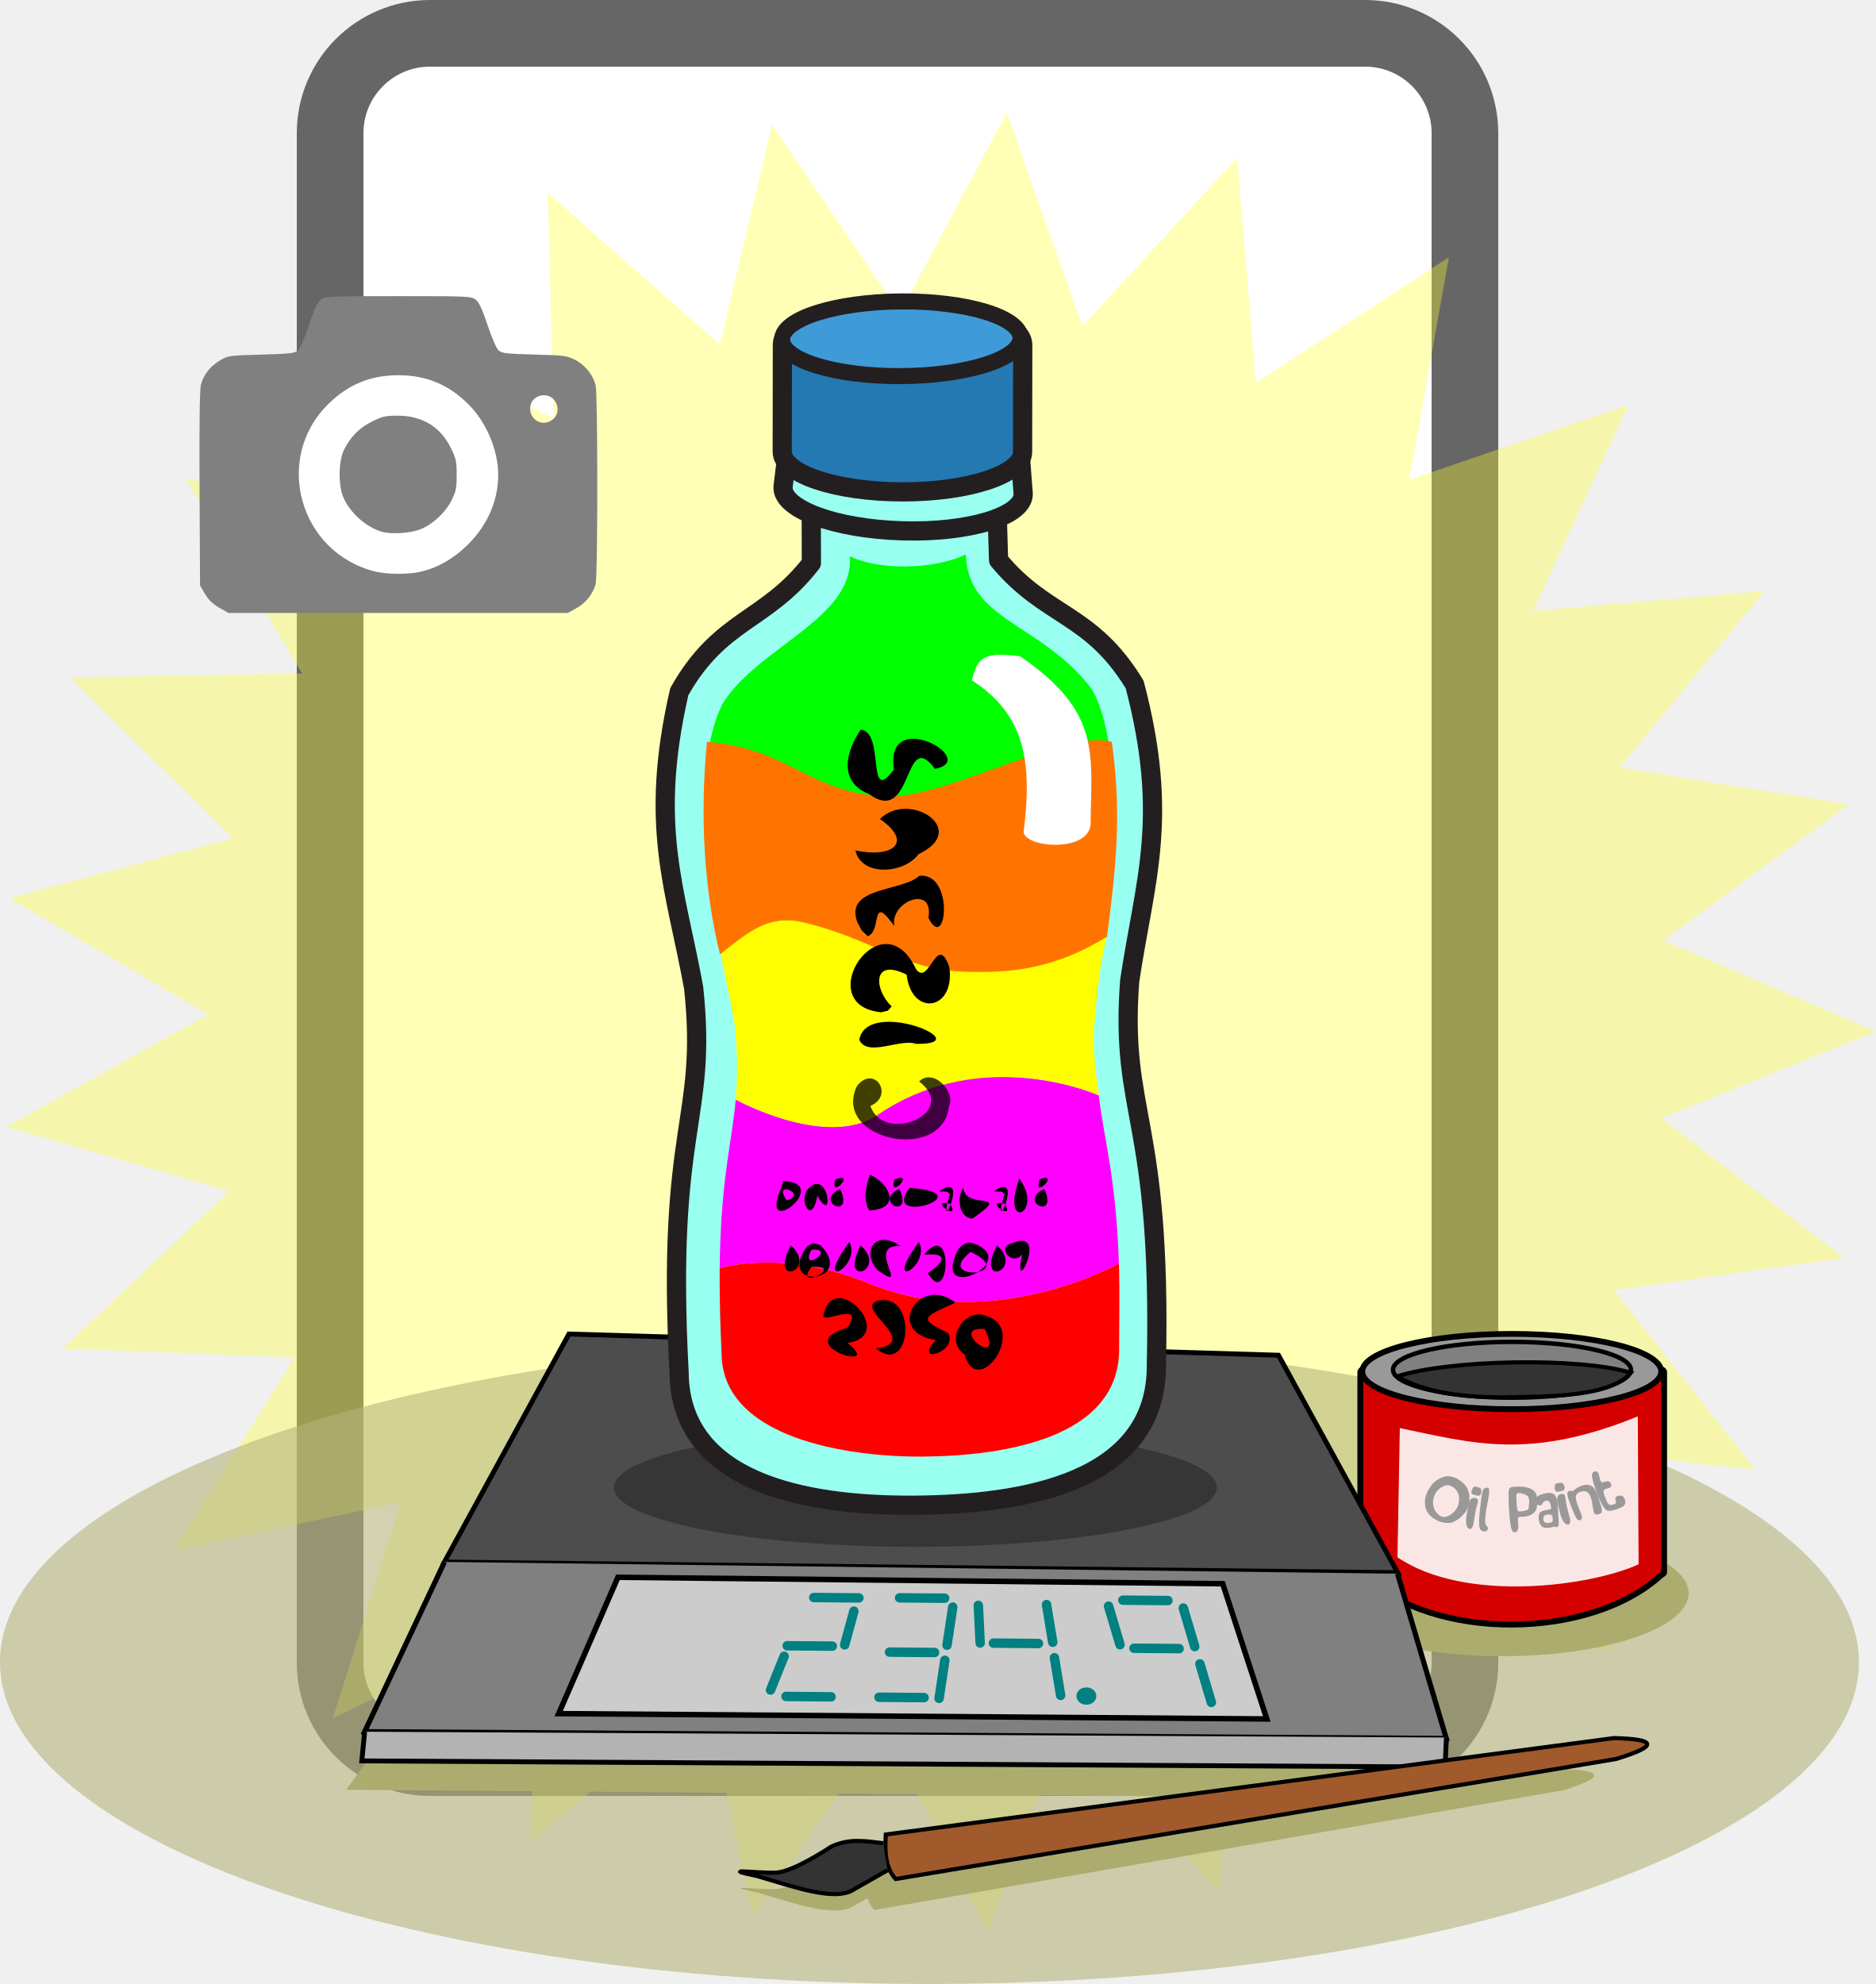
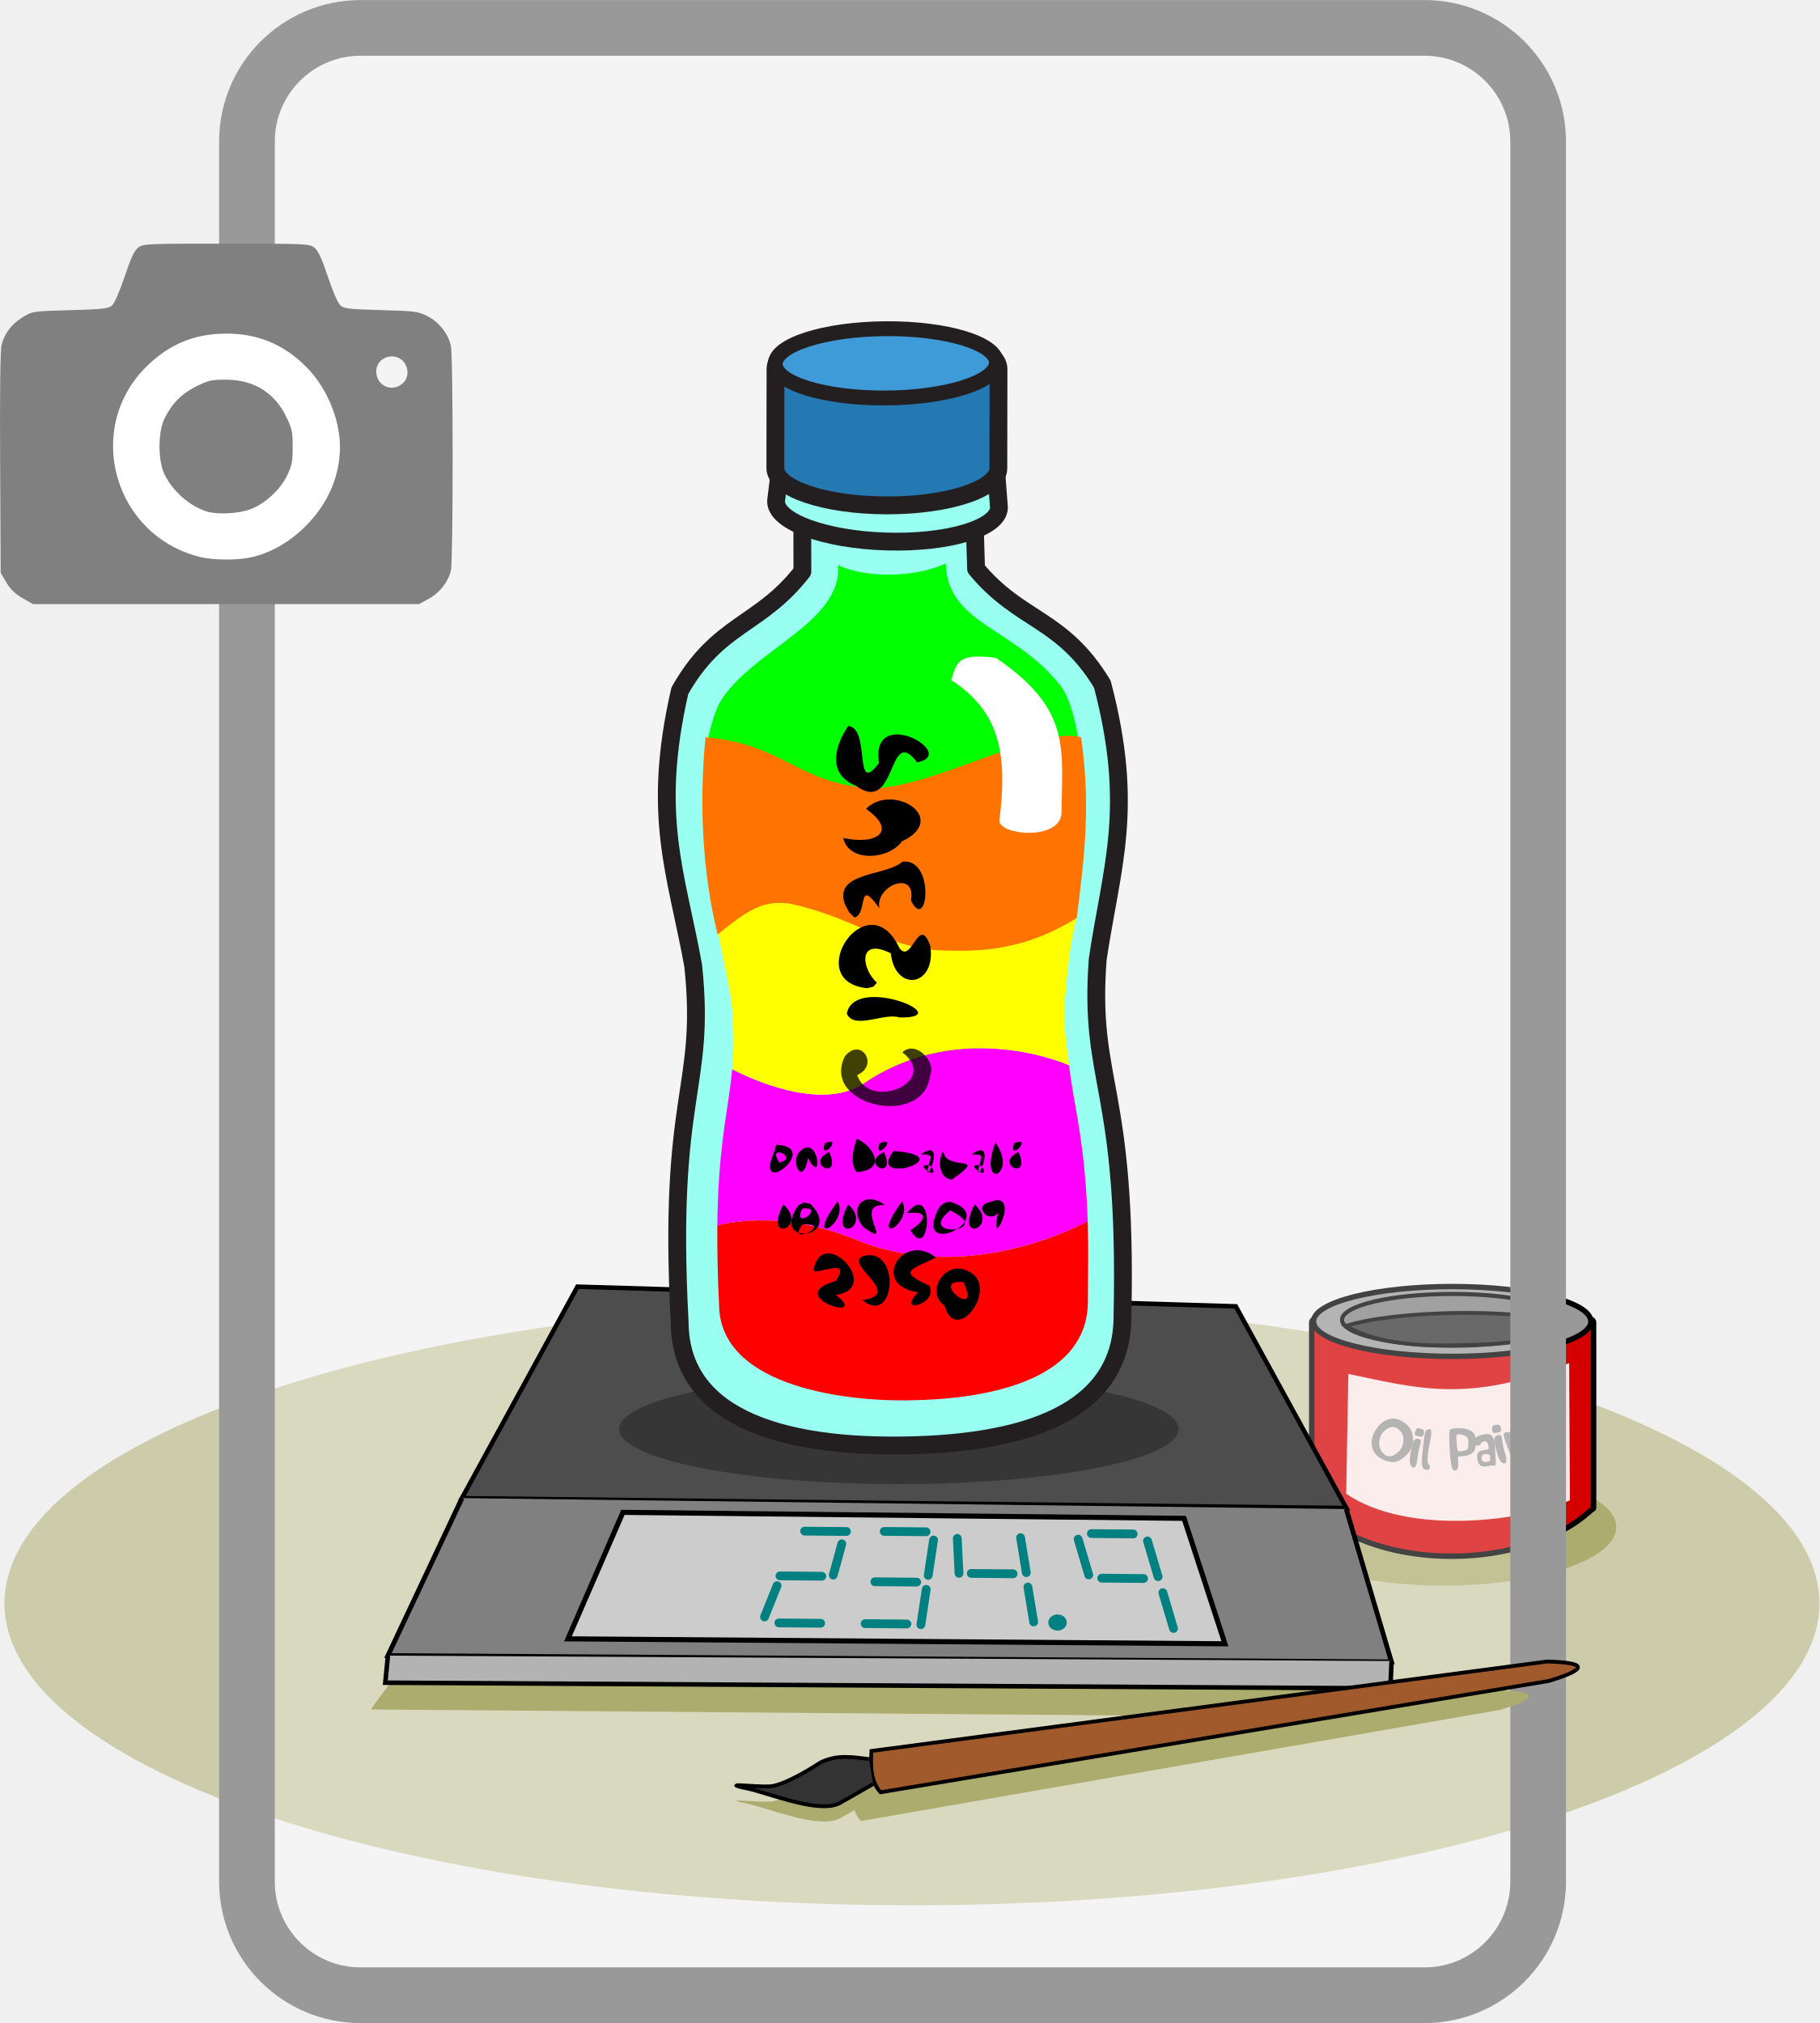
- <svg xmlns="http://www.w3.org/2000/svg" width="120.99mm" height="127.96mm" version="1.1" viewBox="0 0 120.99 127.96">
-   <g transform="translate(-43.071 -60.051)">
-     <rect transform="rotate(-90)" x="-173.73" y="64.363" width="111.53" height="73.194" ry="6.443" fill="#fff" stroke="#666" stroke-width="4.299" />
-     <path transform="matrix(1.9799 0 0 1.925 63.437 -102.31)" d="m49.783 126.49-7.49 1.079 4.597 6.011-7.523-0.818 2.957 6.966-7.083-2.663 1.132 7.482-6.199-4.341-0.764 7.529-4.924-5.746-2.612 7.102-3.341-6.79-4.297 6.229-1.547-7.408-5.711 4.965 0.344-7.56-6.766 3.389 2.213-7.237-7.396 1.6 3.943-6.459-7.562-0.29 5.426-5.275-7.252-2.161 6.567-3.76-6.487-3.897 7.296-2.009-5.314-5.388 7.566-0.132-3.807-6.54 7.361 1.754-2.061-7.281 6.694 3.53-0.185-7.565 5.606 5.084 1.702-7.373 4.165 6.318 3.482-6.719 2.463 7.155 5.043-5.642 0.606 7.543 6.288-4.21-1.289 7.457 7.138-2.514-3.103 6.902 7.538-0.66-4.721 5.914 7.466 1.235-6.044 4.554 6.924 3.053-6.987 2.908z" fill="#ffff32" fill-opacity=".51" opacity=".69" />
-     <ellipse cx="103.02" cy="167.25" rx="59.951" ry="20.758" fill="#b4b47c" opacity=".6" />
+ <svg xmlns="http://www.w3.org/2000/svg" width="126.48mm" height="140.64mm" version="1.1" viewBox="0 0 126.48 140.64">
+   <g transform="translate(-39.624 -56.64)">
+     <ellipse cx="103.02" cy="168.11" rx="63.084" ry="20.988" fill="#b4b47c" opacity=".6" />
    <g transform="matrix(.28286 0 0 .28286 -166.05 -481.59)">
      <path d="m1058.9 2258.9c21.694 13.067 42.224 6.88 62.739 0.438" fill="none" />
      <g>
        <ellipse transform="matrix(3.5353 0 0 3.5353 587.05 1702.6)" cx="139.98" cy="162.8" rx="12.001" ry="4.063" fill="#acac6f" stroke-miterlimit="10" stroke-width="0" />
        <path d="m1050.2 2227.1h67.859c0.391 0 0.706 0.305 0.706 0.684v45.589c0 0.379-0.419 0.421-0.706 0.684-16.127 14.784-51.763 15.204-67.859 0-0.282-0.266-0.706-0.305-0.706-0.684v-45.589c0-0.379 0.315-0.684 0.706-0.684z" fill="#d40000" stroke="#000" stroke-width="1.338" />
        <path d="m1118.1 2227.6a34.082 8.584 0 0 1-34.082 8.584 34.082 8.584 0 0 1-34.082-8.584 34.082 8.584 0 0 1 34.082-8.584 34.082 8.584 0 0 1 34.082 8.584z" fill="#999" stroke="#000" stroke-width="1.317" />
      </g>
      <path d="m1058.5 2240.5-0.535 29.455c15.394 10.479 43.926 6.638 54.982 1.607l-0.178-33.739c-24.912 10.179-37.953 6.001-54.268 2.678z" fill="#fff" opacity=".9" />
      <g transform="matrix(4.2211 -.64618 .64618 4.2211 203.05 1577.8)" fill="#999" aria-label="Oil Paint">
        <path d="m176.91 186.71q0.137 0.057 0.258 0.15 0.071 0.058 0.157 0.143 0.087 0.085 0.161 0.191 0.147 0.223 0.173 0.483 0.022 0.242-0.068 0.53-0.042 0.132-0.112 0.258-0.068 0.126-0.193 0.246-0.127 0.121-0.3 0.225-0.172 0.103-0.322 0.15-0.151 0.048-0.269 0.04-0.117-9e-3 -0.228-0.043-0.114-0.033-0.229-0.087-0.113-0.054-0.232-0.144-0.119-0.09-0.231-0.218-0.109-0.129-0.166-0.281-0.06-0.153-0.06-0.32-9.1e-4 -0.167 0.036-0.315 0.071-0.271 0.265-0.515 0.092-0.116 0.206-0.224 0.116-0.109 0.25-0.185 0.132-0.075 0.273-0.114 0.142-0.04 0.261-0.044 0.119-4e-3 0.209 0.02 0.09 0.023 0.161 0.052zm-0.19 0.443q-0.13-0.067-0.307-0.027-0.091 0.021-0.198 0.069-0.105 0.049-0.195 0.124-0.182 0.149-0.273 0.383-0.091 0.225-0.065 0.442 0.023 0.217 0.15 0.394 0.134 0.191 0.309 0.223 0.172 0.036 0.419-0.09 0.11-0.055 0.216-0.141 0.106-0.086 0.181-0.207 0.075-0.121 0.112-0.266 0.037-0.145 0.038-0.269-2.8e-4 -0.123-0.035-0.216-0.033-0.093-0.086-0.173-0.122-0.169-0.266-0.246z" />
        <path d="m178.04 188.07q0.062 0.055 0.031 0.144-0.019 0.053-0.051 0.129-0.03 0.074-0.065 0.15-0.039 0.076-0.068 0.152-0.027 0.077-0.06 0.174-0.033 0.099-0.072 0.216-0.037 0.118-0.067 0.223-0.061 0.213-0.15 0.305-0.102 0.101-0.196-7e-3 -0.093-0.101-0.064-0.364 0.014-0.134 0.064-0.296 0.051-0.163 0.104-0.317 0.051-0.153 0.098-0.279 0.049-0.128 0.106-0.2 0.056-0.07 0.112-0.088 0.058-0.018 0.109-0.013 0.101 0.011 0.17 0.072zm-0.094-0.643q0.041-0.036 0.134-5e-3 0.051 0.017 0.121 0.049 0.07 0.03 0.107 0.073 0.056 0.068 0.013 0.208-0.043 0.133-0.109 0.159-0.043 0.017-0.1 3e-3 -0.055-0.015-0.114-0.038-0.06-0.022-0.114-0.048-0.052-0.028-0.077-0.063-0.041-0.057 0.018-0.169 0.056-0.115 0.121-0.169z" />
        <path d="m178.73 187.6q0.038 0.059 1e-3 0.236-0.03 0.137-0.122 0.403-0.042 0.118-0.092 0.251-0.048 0.134-0.091 0.273-0.098 0.305-0.132 0.515-0.031 0.163 9e-3 0.252 0.02 0.044 0.047 0.087 0.029 0.042 0.028 0.088-1e-3 0.049-0.04 0.095-0.036 0.046-0.099 0.056-0.063 0.01-0.143-0.02-0.077-0.031-0.119-0.103-0.075-0.125-3e-3 -0.498 0.035-0.186 0.097-0.425 0.062-0.241 0.123-0.459 0.059-0.217 0.111-0.384 0.054-0.169 0.101-0.261 0.045-0.092 0.086-0.113 0.043-0.022 0.087-0.027 0.116-0.012 0.148 0.032z" />
        <path d="m180.24 187.75q0.107 0.013 0.242 0.038 0.135 0.025 0.268 0.077 0.133 0.054 0.245 0.139 0.113 0.085 0.168 0.197 0.055 0.112 0.05 0.247-4e-3 0.135-0.024 0.267-0.02 0.134-0.052 0.255-0.032 0.12-0.107 0.209-0.077 0.09-0.197 0.143-0.118 0.051-0.24 0.067t-0.23 2e-3q-0.108-0.013-0.179-0.02-0.073-6e-3 -0.105 0.012-0.032 0.017-0.046 0.091t-0.02 0.196q-4e-3 0.122-0.021 0.219-0.034 0.183-0.134 0.234-0.102 0.056-0.181-0.02-0.061-0.06-0.072-0.257-0.017-0.208 8e-3 -0.562 0.011-0.192 0.032-0.425 0.021-0.235 0.046-0.43 0.049-0.41 0.094-0.549 0.042-0.127 0.143-0.144 0.084-0.013 0.312 0.014zm-3e-3 0.355q-0.073 0.011-0.094 0.1-0.013 0.048-0.022 0.122-7e-3 0.073-0.014 0.165-9e-3 0.094-0.018 0.198-0.01 0.104-0.01 0.179-4e-3 0.145 0.032 0.185 0.03 0.036 0.164 0.037 0.072 5.6e-4 0.167-2e-3 0.097-4e-3 0.153-0.016 0.056-0.012 0.07-0.035 0.013-0.025 0.027-0.078 0.014-0.053 0.038-0.131 0.024-0.078 0.04-0.163 0.015-0.084 0.013-0.167-2e-3 -0.083-0.046-0.15-0.044-0.067-0.125-0.116-0.08-0.048-0.152-0.078-0.147-0.06-0.22-0.049z" />
        <path d="m181.09 188.74q-1e-3 -0.05 0.011-0.116 0.013-0.065 0.054-0.117 0.071-0.09 0.273-0.135 0.226-0.05 0.433-0.035 0.204 0.02 0.294 0.14 0.093 0.128 0.1 0.384 3e-3 0.12-0.011 0.254-0.013 0.134-0.024 0.258-0.014 0.127-0.024 0.238-8e-3 0.111-0.017 0.204-0.02 0.215-0.044 0.299-0.028 0.097-0.093 0.094-0.034-6.5e-4 -0.08-0.017-0.044-0.017-0.079-0.024-0.038-5e-3 -0.071 4e-3 -0.032 7e-3 -0.104 9e-3 -0.073 4e-3 -0.182-6e-3 -0.108-0.01-0.187-0.047-0.143-0.066-0.186-0.247-0.037-0.15-0.01-0.336 0.012-0.083 0.043-0.154 0.032-0.072 0.109-0.114 0.074-0.038 0.183-0.044 0.11-8e-3 0.193-7e-3 0.164 3e-3 0.19-0.028 0.031-0.042 0.022-0.181-0.01-0.128-0.048-0.197-0.053-0.088-0.147-0.09-0.117 2e-3 -0.195 0.075-0.036 0.034-0.055 0.068-0.017 0.033-0.061 0.044-0.044 0.011-0.109-2e-3 -0.064-0.013-0.107-0.036-0.069-0.037-0.072-0.138zm0.677 0.755q-0.052-0.016-0.124-0.024-0.072-8e-3 -0.127 8e-3 -0.1 0.03-0.129 0.145-0.031 0.115 0.01 0.195 0.033 0.069 0.139 0.092 0.075 0.017 0.194 9e-3 0.096-8e-3 0.119-0.055 0.014-0.033 0.017-0.085 5e-3 -0.052 9e-3 -0.093 2e-3 -0.039 5e-3 -0.064 4e-3 -0.025-3e-3 -0.047-0.019-0.051-0.11-0.082z" />
        <path d="m182.62 188.51q0.079 0.025 0.086 0.119 4e-3 0.057 5e-3 0.138 2e-3 0.08 2.9e-4 0.163-5e-3 0.085-1e-3 0.167 6e-3 0.081 0.015 0.183 0.01 0.104 0.021 0.227 0.013 0.123 0.028 0.231 0.03 0.219-0.015 0.339-0.053 0.134-0.183 0.072-0.126-0.055-0.205-0.308-0.041-0.128-0.06-0.297-0.019-0.17-0.032-0.332-0.015-0.16-0.022-0.295-6e-3 -0.137 0.017-0.225 0.023-0.087 0.067-0.125 0.045-0.04 0.095-0.056 0.097-0.03 0.184-2e-3zm-0.345-0.551q0.023-0.05 0.12-0.058 0.053-5e-3 0.13-4e-3 0.077-5.1e-4 0.128 0.024 0.079 0.04 0.095 0.186 0.014 0.139-0.036 0.19-0.033 0.032-0.091 0.043-0.056 8e-3 -0.12 0.011-0.063 4e-3 -0.124 2e-3 -0.059-4e-3 -0.096-0.027-0.06-0.035-0.051-0.162 5e-3 -0.128 0.043-0.203z" />
        <path d="m183.04 188.4q0.039 9e-3 0.06 0.027 0.021 0.017 0.059 6e-3 0.035-0.01 0.096-0.05 0.063-0.04 0.165-0.082 0.101-0.041 0.233-0.07 0.133-0.031 0.259-0.019 0.258 0.027 0.39 0.241 0.066 0.108 0.102 0.259 0.035 0.151 0.065 0.329 0.03 0.178 0.053 0.36 0.025 0.18 0.016 0.287-0.013 0.107-0.061 0.136-0.048 0.027-0.109 0.037-0.063 0.01-0.125 0.01-0.063-2e-3 -0.1-0.042-0.057-0.06-0.058-0.318-1e-3 -0.113-1e-3 -0.248 2e-3 -0.135-0.014-0.266-0.016-0.131-0.058-0.241-0.042-0.112-0.129-0.171-0.088-0.057-0.21-0.058-0.122-5.8e-4 -0.214 0.032-0.187 0.067-0.198 0.281-6e-3 0.116 0.022 0.275 0.028 0.159 0.068 0.314 0.036 0.156 0.064 0.29 0.029 0.134 9e-3 0.211-0.022 0.078-0.09 0.097-0.068 0.017-0.123-0.018-0.087-0.054-0.168-0.367-0.041-0.157-0.088-0.361-0.045-0.205-0.077-0.372-0.06-0.338-0.015-0.429 0.028-0.055 0.083-0.071 0.057-0.015 0.097-9e-3z" />
        <path d="m184.46 187.58q0.119-0.01 0.171 0.078 0.028 0.05 0.035 0.129 9e-3 0.076 0.016 0.155 5e-3 0.081 0.015 0.148 0.012 0.067 0.042 0.099 0.029 0.032 0.078 0.028 0.049-4e-3 0.107-0.012 0.057-8e-3 0.115-6e-3 0.06-1e-4 0.107 0.029 0.1 0.068 0.095 0.194-5e-3 0.111-0.141 0.143-0.071 0.018-0.16 0.024-0.088 7e-3 -0.132 0.05-0.045 0.045-0.036 0.135 0.01 0.088 0.031 0.2 0.022 0.113 0.049 0.232 0.028 0.117 0.073 0.184 0.046 0.07 0.107 0.083 0.061 0.013 0.125 5e-3 0.156-0.011 0.187-0.08 0.016-0.039 2e-3 -0.095-0.013-0.057-8e-3 -0.108 9e-3 -0.102 0.138-0.134 0.065-0.015 0.149-3e-3 0.084 0.011 0.142 0.078 0.057 0.069 0.074 0.182 0.017 0.113-0.021 0.196-0.037 0.087-0.13 0.134-0.091 0.045-0.223 0.075-0.133 0.031-0.284 0.049t-0.256 7.8e-4q-0.105-0.016-0.159-0.069-0.053-0.053-0.101-0.152-0.102-0.212-0.192-0.56-0.045-0.177-0.084-0.374t-0.063-0.371q-0.027-0.171-0.036-0.302-8e-3 -0.133 0.012-0.214 0.03-0.133 0.155-0.146z" />
      </g>
      <g stroke="#000">
        <path d="m1111.2 2227.2a27.13 6.364 0 0 1-27.13 6.364 27.13 6.364 0 0 1-27.129-6.364 27.13 6.364 0 0 1 27.129-6.364 27.13 6.364 0 0 1 27.13 6.364z" fill="#808080" stroke-width="1.012" />
        <path d="m1057.9 2228.7c11.782-3.785 41.26-4.438 53.268-0.827-3.654 4.265-12.332 5.38-25.748 5.551-11.858 0.364-21.328-0.997-27.52-4.724z" fill="#333" stroke-width=".935px" />
      </g>
    </g>
+     <rect transform="rotate(-90)" x="-195.35" y="56.792" width="136.77" height="89.758" ry="7.901" fill="#fff" fill-opacity=".263" stroke="#999" stroke-width="3.871" />
    <path d="m79.767 146.09 45.764 1.368 7.686 14.023-61.484-0.684z" fill="#4d4d4d" stroke="#000" stroke-width=".315px" />
    <ellipse cx="102.11" cy="155.99" rx="19.446" ry="3.825" opacity=".3" />
    <path d="m68.774 171.1-3.118 4.252 71.06 0.567-0.378-2.268" fill="#acac6f" stroke="#acac6f" stroke-width=".265px" />
    <g stroke="#000">
      <path d="m71.74 160.79-5.149 10.946 69.762 0.436-3.143-10.623" fill="#808080" stroke-width=".332px" />
      <path d="m66.591 171.74-0.184 1.882 69.869 0.396 0.086-1.903" fill="#b3b3b3" stroke-width=".315px" />
      <path d="m82.927 161.78 39.007 0.417 2.844 8.72-45.672-0.344z" fill="#ccc" stroke-width=".354px" />
    </g>
    <g transform="translate(.30068)" stroke="#008080" stroke-width=".609">
      <g fill="#008080" stroke-linecap="round" stroke-linejoin="round">
        <path d="m98.166 163.11-2.908-0.025" />
        <path d="m97.249 166.14 0.596-2.177" />
        <path d="m103.05 166.63-2.908-0.025" />
        <path d="m92.468 169.05 0.878-2.177" />
        <path d="m96.373 169.49-2.908-0.025" />
        <path d="m103.7 163.13-2.908-0.025" />
        <path d="m103.85 166.16 0.371-2.458" />
        <path d="m96.452 166.22-2.908-0.025" />
        <path d="m102.37 169.54-2.908-0.025" />
        <path d="m105.99 166.02-0.12-2.431" />
        <path d="m109.75 166.05-2.908-0.025" />
        <path d="m103.34 169.59 0.371-2.458" />
        <path d="m110.67 165.97-0.401-2.431" />
        <path d="m111.18 169.4-0.401-2.431" />
      </g>
      <ellipse cx="112.84" cy="169.44" rx=".338" ry=".254" />
      <g fill="#008080" stroke-linecap="round" stroke-linejoin="round">
        <path d="m115.01 166.13-0.739-2.487" />
        <path d="m118.82 166.38-2.908-0.025" />
        <path d="m119.83 166.25-0.739-2.487" />
        <path d="m120.9 169.85-0.739-2.487" />
        <path d="m118.1 163.28-2.908-0.025" />
      </g>
    </g>
    <g transform="matrix(.10015 -.00068781 .00068781 .10015 196.93 65.252)">
      <path d="m-812.7 574.27c10.146-64.939 26.602-104.58 4.508-190.93-27.758-46.496-56.703-43.457-87.078-80.682-0.495-22.531-1.084-43.114-1.307-67.185-0.189-19.007-20.554-20.558-42.066-20.037l-0.015-0.36c-1.336 0.211-2.763 0.363-4.227 0.49-4.539 0.153-9.082 0.344-13.446 0.443-4.373-0.018-8.913-0.131-13.459-0.199-1.454-0.109-2.886-0.228-4.217-0.42l-2e-3 0.359c-21.543-0.13-41.868 1.786-41.717 20.791 0.2 24.069-0.02 44.646-0.108 67.2-29.692 37.765-58.711 35.245-85.63 82.208-20.522 86.752-3.358 126.06 7.947 190.82 8.601 86.446-18.532 87.433-11.085 247.5 0 70.591 79.621 86.599 150.75 86.599 71.128 0 156.66-13.825 156.66-89.344 4.583-160.17-22.563-160.68-15.507-247.26z" fill="#99fff0" />
      <path d="m-812.7 574.27c10.146-64.939 26.602-104.58 4.508-190.93-27.758-46.496-56.703-43.457-87.078-80.682-0.495-22.531-1.084-43.114-1.307-67.185-0.189-19.007-20.554-20.558-42.066-20.037l-0.015-0.36c-1.336 0.211-2.763 0.363-4.227 0.49-4.539 0.153-9.082 0.344-13.446 0.443-4.373-0.018-8.913-0.131-13.459-0.199-1.454-0.109-2.886-0.228-4.217-0.42l-2e-3 0.359c-21.543-0.13-41.868 1.786-41.717 20.791 0.2 24.069-0.02 44.646-0.108 67.2-29.692 37.765-58.711 35.245-85.63 82.208-20.522 86.752-3.358 126.06 7.947 190.82 8.601 86.446-18.532 87.433-11.085 247.5 0 70.591 79.621 86.599 150.75 86.599 71.128 0 156.66-13.825 156.66-89.344 4.583-160.17-22.563-160.68-15.507-247.26z" fill="none" stroke="#231f20" stroke-linecap="round" stroke-linejoin="round" stroke-miterlimit="10" stroke-width="12.376" />
      <path d="m-837.35 384.08c-31.619-40.601-78.237-43.035-78.971-85.28-20.373 9.702-55.832 10.123-74.706 0.655 2.515 40.516-60.303 58.145-82.797 94.813-24.739 48.75-3.483 152.78-3.483 152.78l52.343 112.71h108.31l89.506-114.13c12.203-95.874 1.007-147.16-10.197-161.55z" enable-background="new    " fill="#0f0" />
      <path d="m-820.88 756.1c-1.376-49.433-7.243-73.229-10.78-97.233-0.531-3.659-1.026-7.339-1.43-11.102 0 0-73.958-34.182-142.4 11.469-33.215 22.154-91.433-10.369-91.433-10.369-0.383 3.77-0.812 7.455-1.313 11.125-3.287 24.03-8.897 47.884-9.752 97.326 0 0 41.325-12.488 96.159 10.539 79.608 33.442 160.95-11.755 160.95-11.755z" enable-background="new    " fill="#f0f" />
      <path d="m-975.49 659.24c68.443-45.65 142.4-11.469 142.4-11.469-1.444-13.404-4.13-27.128-2.468-47.105 1.974-18.437 3.237-36.395 8.407-55.033 0 0-80.275 45.191-156.94 0.972-51.458-29.68-93.214 0.448-93.214 0.448 2.896 17.06 6.808 34.067 10.1 53.824 1.872 19.968 1.573 34.592 0.282 47.993 0 1e-3 58.217 32.525 91.433 10.37z" enable-background="new    " fill="#ff0" />
      <path d="m-820.79 760.69c-0.021-1.521-0.068-3.097-0.091-4.583 0 0-81.342 45.196-160.95 11.755-54.834-23.027-96.159-10.539-96.159-10.539-0.022 1.49-0.028 3.061-0.048 4.594-0.153 14.498 0.073 31.016 0.876 50.343 0 54.962 81.585 67.332 128.85 67.332 52.44 0 127.18-10.913 127.18-68.535 0.168-19.346 0.636-35.867 0.341-50.367z" fill="#f00" />
      <path d="m-1076.4 555.28c-10.362-43.07-12.239-91.328-7.472-136.98 55.436 5.373 64.225 33.398 115.81 36.072 39.382 0.996 116.22-42.968 144.92-34.174 4.957 38.72 4.245 68.492-4.056 125.44-30.143 18.315-56.931 23.025-87.074 22.018-43.584-0.122-62.113-21.568-109.48-32.908-20.674-4.594-33.316 5.232-52.649 20.538z" fill="#ff7400" />
      <g stroke="#231f20">
        <path d="m-879.09 260.43-4.673-67.715c0.526-14.221-26.441-28.291-69.154-29.874-42.711-1.583-71.475 9.104-72.002 23.327l-8.838 68.531c-0.53 14.24 33.667 27.057 76.377 28.633 42.711 1.59 77.761-8.662 78.29-22.902z" fill="#99fff0" stroke-miterlimit="10" stroke-width="12.375" />
        <path d="m-879.33 233.13 0.578-69.009c0.117-14.232-34.43-26.07-77.171-26.425-42.738-0.36-77.477 10.896-77.6 25.124l-0.578 69.01c-0.121 14.25 34.428 26.083 77.165 26.434 42.743 0.367 77.485-10.887 77.606-25.134z" fill="#2479b3" stroke-miterlimit="10" stroke-width="12.375" />
        <ellipse cx="-956.92" cy="159.66" rx="76.77" ry="24.052" fill="#3f9ad8" stroke-width="10.314" />
      </g>
      <path d="m-913.02 379.91c3.848-13.089 5.395-18.838 31.111-15.29 52.269 36.18 45.525 62.941 44.729 108.83-2.068 18.178-42.622 14.441-43.146 4.266 5.763-43.652 2.231-75.153-32.694-97.806z" fill="#fff" />
    </g>
    <g transform="matrix(.27114 0 0 .25972 -66.21 100.29)" aria-label="Ani Himawati 18/15/2017  235g ">
      <path d="m589.29 138.36c12.258 0.434-6.425 15.531-0.263 1.34l0.161-0.821zm0.898 4.766c5.278-1.4-3.638-5.35 0 0z" />
      <path d="m595.59 139.99c4.665-4.576 5.972 9.757 1.88 1.985-1.294 7.997-4.897 0.621-1.88-1.985z" />
      <path d="m602.93 140.31c3.413 7.974-6.597 3.194 0 0zm-1.172-2.324c5.162-2.214-1.526 5.299 0 0z" />
      <path d="m609.99 136.77c4.224 1.817 7.962 8.415-0.132 8.903-1.665-2.645-0.753-6.148 0.132-8.903z" />
      <path d="m616.99 140.31c3.413 7.974-6.597 3.194 0 0zm-1.172-2.324c5.162-2.214-1.526 5.299 0 0z" />
      <path d="m619.4 140.04c18.2 1.353-7.23 9.855 0 0z" />
      <path d="m626.43 140.92c7.776-5.557-0.903 12.839 2.591 0.662l-0.712-0.585zm2.624 3.099c-5.533-1.331 2.771 4.738 0 0z" />
      <path d="m632.2 140.04c0.492 5.744 12.09 0.463 2.168 7.636-3.435-0.255-3.682-5.437-2.168-7.636z" />
      <path d="m639.42 140.92c7.776-5.557-0.903 12.839 2.591 0.662l-0.712-0.585zm2.624 3.099c-5.533-1.331 2.771 4.738 0 0z" />
      <path d="m645.52 137.74c6.056 8.761-4.635 13.387 0 0z" />
      <path d="m651.47 140.31c3.413 7.974-6.598 3.193 0 0zm-1.172-2.324c5.162-2.214-1.526 5.299 0 0z" />
      <path d="m591.17 154.32c6.598 6.211-5.393 10.801 0 0z" />
      <path d="m598.17 154.23c8.759 9.401-10.897 11.486-3.114 0.301l1.415-0.746zm-2.103 1.185c-3.017 6.168 6.356-0.557 0 0zm7e-3 4.264c-4.645 6.276 8.657-0.533 0 0z" />
      <path d="m605.1 153.48c2.984 6.092-9.06 12.802 0 0z" />
      <path d="m607.78 154.32c6.598 6.211-5.393 10.801 0 0z" />
      <path d="m617.19 154.49c-8.662-0.452 3.105 12.299-5.527 5.902-3.999-5.194 0.235-9.983 5.527-5.902z" />
      <path d="m621.64 153.48c2.984 6.093-9.06 12.802 0 0z" />
      <path d="m622.84 156.67c7.273-9.292 6.142 13.754 0.906 4.548 3.827-2.512 5.179-5.27-0.906-4.548z" />
      <path d="m634.7 153.87c11.647 4.405-10.402 15.376-3.815 1.682 0.703-1.279 2.314-2.364 3.815-1.682zm-0.755 2.083c-9.254 7.603 11.935 5.938 0 0z" />
      <path d="m640.21 154.32c6.598 6.211-5.393 10.801 0 0z" />
      <path d="m644.02 153.74c8.805-3.881-0.418 14.751 2.205 2.821-2.433 3.137-6.52-1.982-2.205-2.821z" />
      <path d="m598.92 171.76c2.311-12.146 17.893 4.961 5.705 6.799 9.378 7.666-14.151 0.438 0.017-3.77 4.378-6.95-5.901-0.887-5.722-3.029z" />
      <path d="m612.13 168.02c9.2-1.847 7.744 19.089-0.726 11.902 11.317-1.507-6.046-10.209 0.726-11.902z" />
      <path d="m630.29 168.53c-6.505 3.36-9.848 3.652-1.708 7.549 2.562 4.783-8.698 8.079-2.902 1.772-12.309-1.855-4.053-16.395 4.61-9.321z" />
      <path d="m638.25 172.08c8.918 3.578-2.66 20.563-5.777 9.33-5.045-3.639 0.176-12.223 5.777-9.33zm-1 3.01c-9.085-0.699 4.924 10.57 0.122 0.185z" />
    </g>
    <path d="m143.84 174.15-44.986 6.219c-0.033 0.695-0.14 2.044 0.608 2.871l44.493-7.738c2.686-0.85 2.521-1.282-0.115-1.352z" fill="#acac6f" />
    <path d="m100.04 179.99c-1.098-0.124-2.183-0.348-3.38 0.243 0 0-2.385 1.592-3.511 1.654-1.127 0.062-3.841-0.328-1.246 0.222 2.232 0.632 5.04 1.698 6.273 0.85l2.154-1.224" fill="#acac6f" />
    <path d="m147.17 172.15-46.967 6.219c-0.034 0.695-0.146 2.044 0.635 2.871l46.452-7.738c2.804-0.85 2.632-1.282-0.12-1.352z" fill="#a05a2c" stroke="#000" stroke-width=".265px" />
    <path d="m100.03 178.93c-1.098-0.124-2.183-0.348-3.38 0.243 0 0-2.385 1.592-3.511 1.654-1.127 0.062-3.841-0.328-1.246 0.222 2.232 0.632 5.04 1.698 6.273 0.849l2.154-1.224" fill="#333" stroke="#000" stroke-width=".265px" />
-     <g transform="matrix(.26458 0 0 .26458 -38.77 -171.9)">
+     <g transform="matrix(.32446 0 0 .32446 -76.514 -234.29)">
      <ellipse cx="407.24" cy="991.38" rx="25.904" ry="26.206" fill="#fff" />
      <path d="m362.75 1024.8c-1.558-0.893-2.615-1.916-3.452-3.34l-1.206-2.052-0.122-23.631c-0.079-15.255 0.036-24.217 0.323-25.283 0.663-2.462 2.156-4.405 4.495-5.852 2.083-1.288 2.123-1.294 10.195-1.524 7.104-0.202 8.213-0.33 8.991-1.035 0.503-0.456 1.658-3.117 2.667-6.144 1.302-3.906 2.075-5.572 2.882-6.207 1.064-0.837 1.726-0.867 18.891-0.867 17.165 0 17.827 0.03 18.891 0.867 0.806 0.634 1.58 2.301 2.882 6.207 1.008 3.026 2.164 5.688 2.667 6.144 0.776 0.704 1.868 0.831 8.729 1.02 7.34 0.202 7.979 0.286 9.984 1.318 2.426 1.248 4.38 3.71 4.972 6.264 0.506 2.181 0.516 46.036 0.011 48.211-0.569 2.451-2.393 4.782-4.743 6.061l-2.09 1.137h-82.722zm48.713-8.669c4.319-0.894 8.466-3.244 12.031-6.817 4.719-4.729 7.282-10.669 7.282-16.871 0-6.05-2.869-12.845-7.273-17.226-4.837-4.812-10.305-7.076-17.089-7.076-6.758 0-12.216 2.251-17.078 7.044-13.475 13.285-7.023 36.245 11.469 40.813 2.752 0.68 7.716 0.742 10.657 0.133zm-9.147-9.854c-3.762-1.149-7.504-4.462-9.205-8.15-1.355-2.938-1.319-8.969 0.069-11.784 1.589-3.223 3.737-5.387 6.879-6.934 2.553-1.257 3.284-1.418 6.346-1.402 5.888 0.031 10.302 2.736 12.823 7.858 1.273 2.586 1.424 3.281 1.424 6.568 0 3.153-0.172 4.027-1.208 6.137-1.513 3.081-4.758 6.053-7.889 7.224-2.435 0.911-7.047 1.152-9.239 0.483zm41.92-27.49c1.08-0.973 1.324-2.59 0.603-3.985-1.574-3.044-6.281-1.954-6.281 1.454 0 3.079 3.391 4.591 5.678 2.531z" fill="#808080" />
    </g>
    <path d="m104.28 131.4c-0.391 3.695-7.599 2.17-5.934-1.308 1.126-1.411 2.429 0.615 0.864 1.285 0.848 2.517 5.788 0.454 3.146-1.574 0.855-0.881 2.394 0.613 1.924 1.597z" opacity=".75" />
    <g transform="rotate(-90)" stroke-width=".201" aria-label="12345">
      <path d="m-127.11 98.491c2.778 0.533-0.324 7.848-0.266 3.667 0.37-1.014-0.888-3.155 0.266-3.667z" />
      <path d="m-125.34 99.906c0.462-4.628 7.495 0.036 2.786 2.245-1.169 0.848 2.439 1.342 0.14 2.147-2.819 0.413-3.25-2.44-0.499-2.75 1.14-2.292-1.042-2.065-2.044-0.965l-0.279-0.248-0.104-0.429z" />
      <path d="m-119.55 98.377c2.322-0.892 1.976 2.865 3.01 3.984 0.244 2.309-5.047 1.743-2.704 0.591 2.194 0.38 1.029-2.515-0.538-2.196 2.216-1.587-0.34-0.769-0.65-1.722l0.369-0.38 0.513-0.278z" />
      <path d="m-114.9 98.243c-0.514 2.418 0.524 3.755 2.025 1.581 1.866 1.866-0.674 5.855-2.262 2.494-1.286-0.935-1.469-3.696 0.237-4.075z" />
      <path d="m-107.11 98.589c-0.142 1.593-4.989 0.329-2.573 2.14 4.135-0.635 0.612 5.639 0.044 2.646 2.757-2.057-3.73-1.364-1.629-4.246 0.78-1.998 2.751-1.51 4.158-0.54z" />
    </g>
  </g>
</svg>
